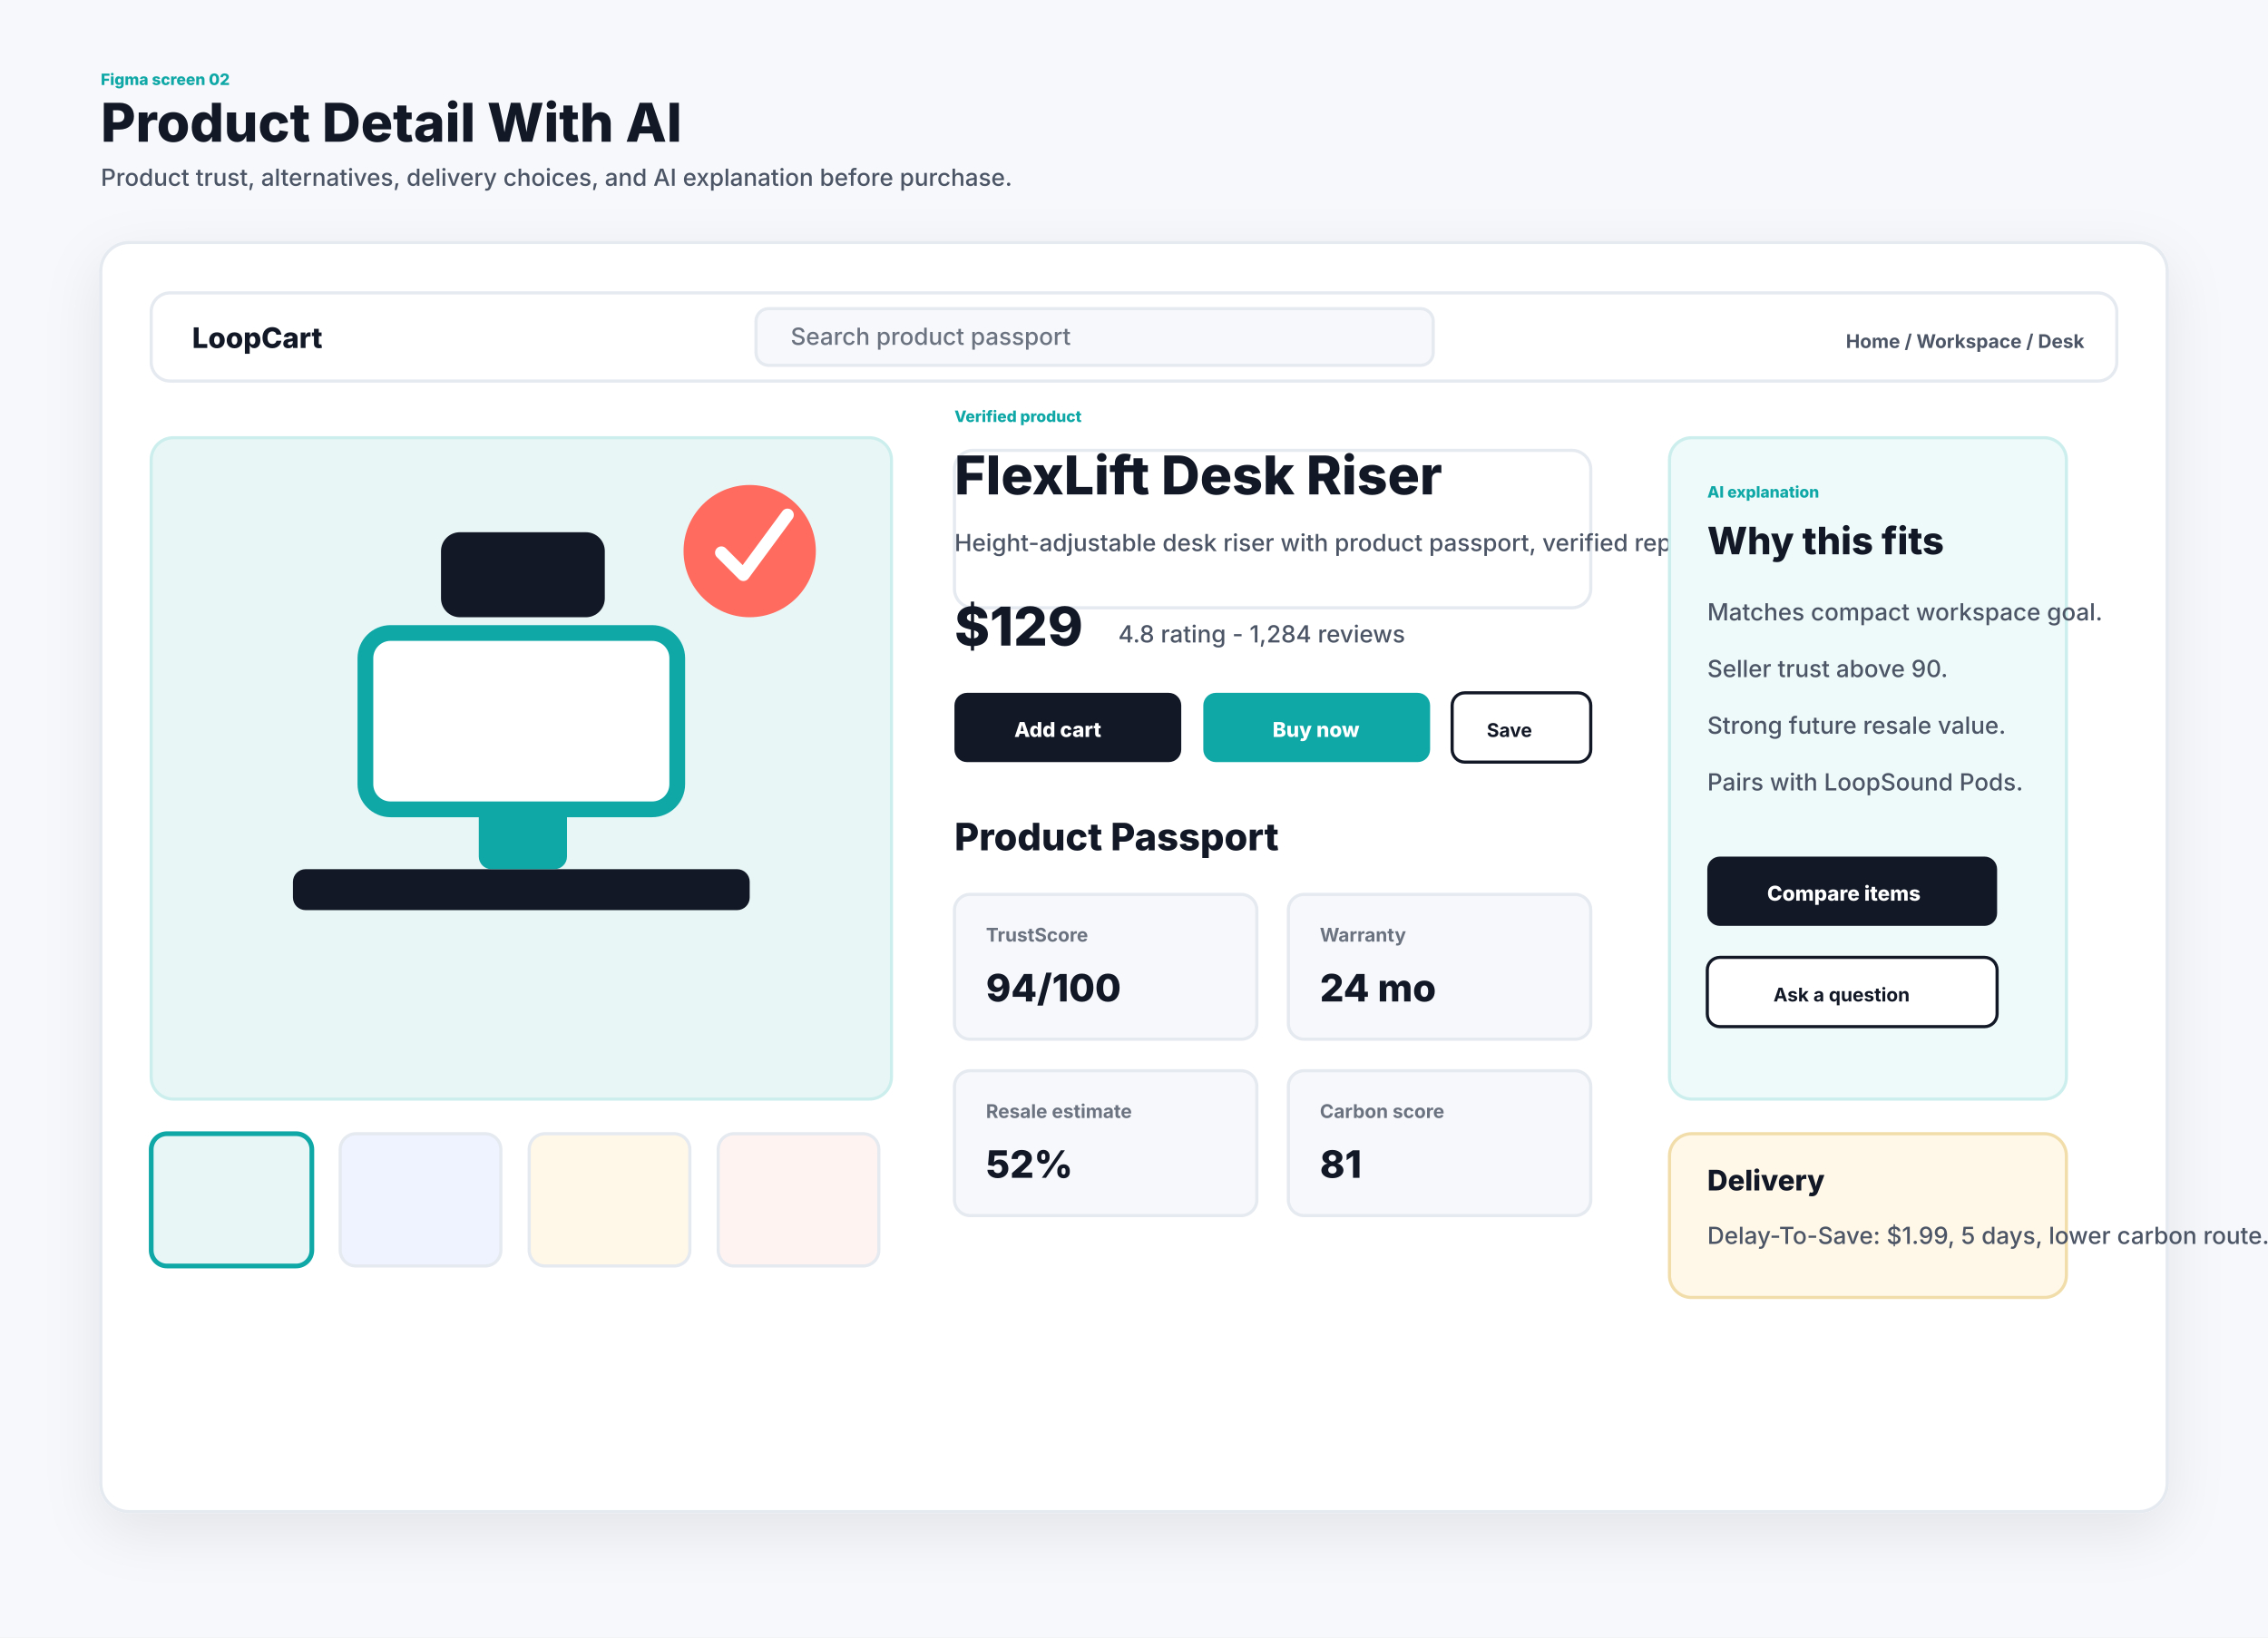
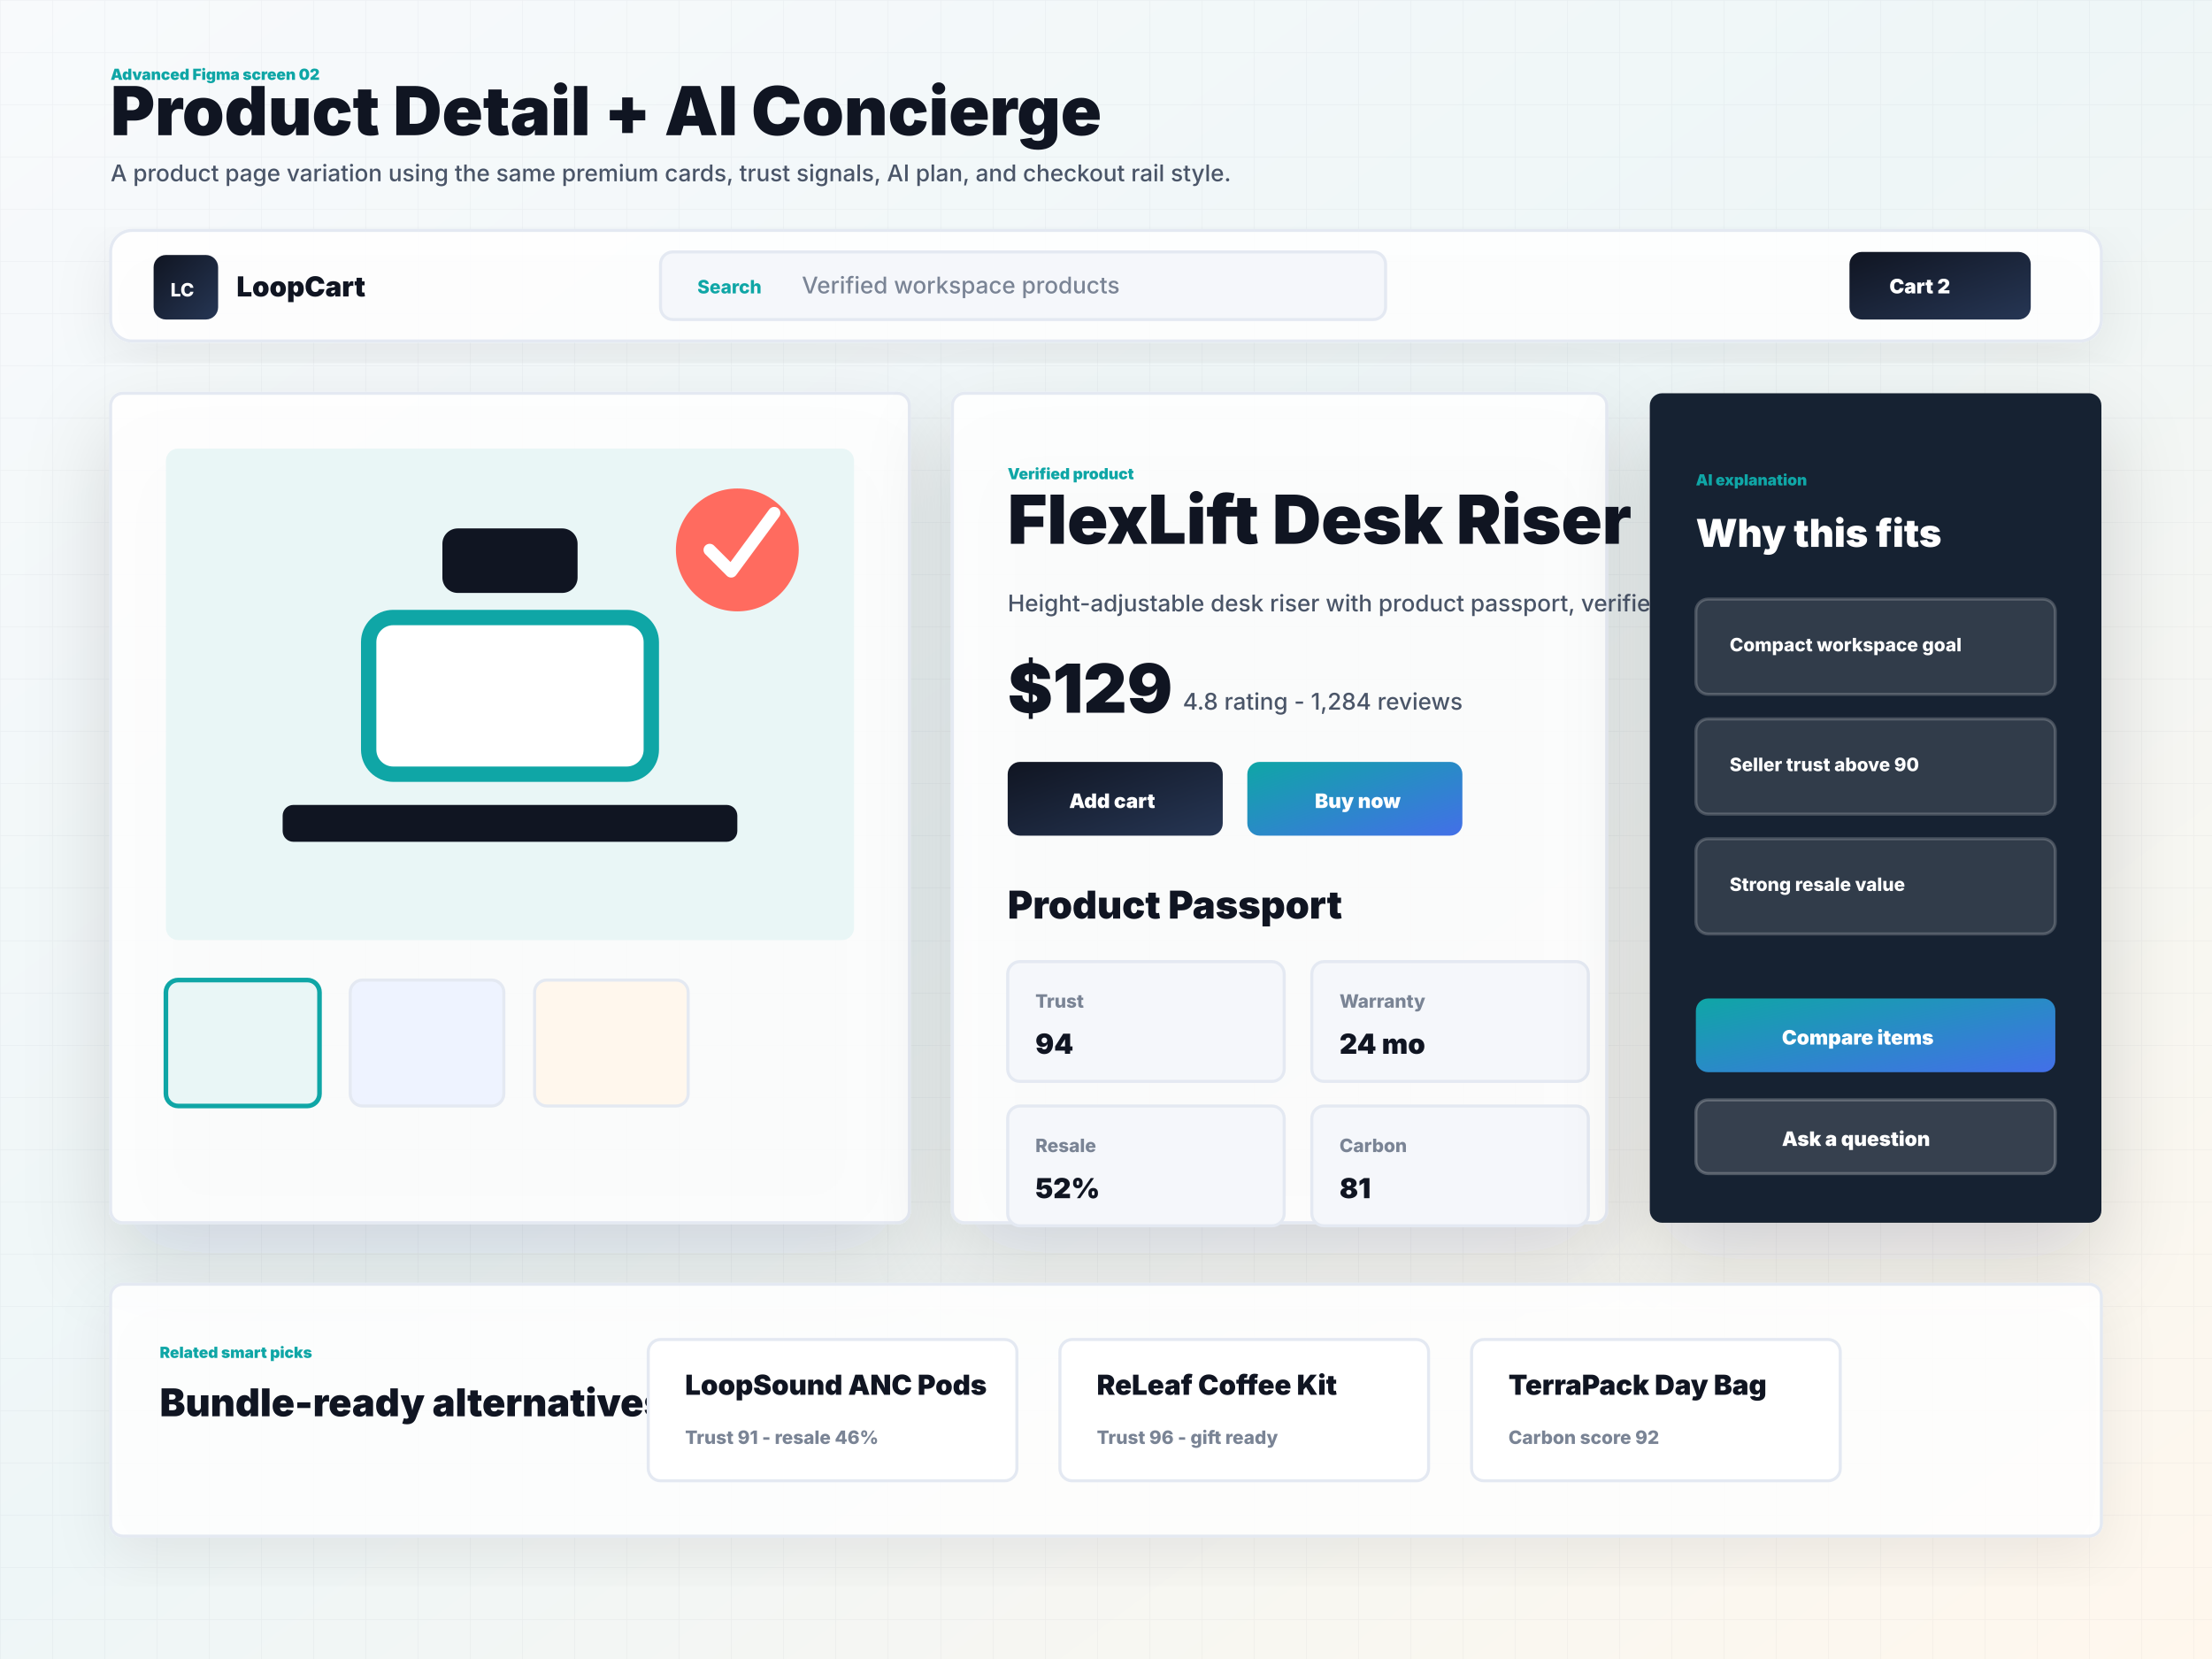
- <svg xmlns="http://www.w3.org/2000/svg" width="1440" height="1040" viewBox="0 0 1440 1040" role="img" aria-label="LoopCart product detail and AI panel mockup">
+ <svg xmlns="http://www.w3.org/2000/svg" width="1440" height="1080" viewBox="0 0 1440 1080" role="img" aria-label="LoopCart advanced product detail mockup">
  <defs>
-     <style>
-       .bg{fill:#f6f8fb}.surface{fill:#fff;stroke:#e5e9f0;stroke-width:2}.ink{fill:#121826}.slate{fill:#4b5565}.muted{fill:#6b7280}.teal{fill:#10a7a7}.coral{fill:#ff6b5f}.amber{fill:#f6b84b}.blue{fill:#4b7bec}.mint{fill:#dff7ef}.title{font:800 34px Inter,Arial,sans-serif}.h2{font:800 24px Inter,Arial,sans-serif}.h3{font:800 18px Inter,Arial,sans-serif}.body{font:500 15px Inter,Arial,sans-serif}.small{font:700 12px Inter,Arial,sans-serif}.micro{font:800 10px Inter,Arial,sans-serif}.buttonText{fill:#fff;font:800 13px Inter,Arial,sans-serif}.shadow{filter:url(#shadow)}
-     </style>
+     <linearGradient id="page" x1="0" y1="0" x2="1" y2="1">
+       <stop offset="0" stop-color="#f8fafc" />
+       <stop offset=".48" stop-color="#eef6f7" />
+       <stop offset="1" stop-color="#fff7ed" />
+     </linearGradient>
+     <linearGradient id="inkGrad" x1="0" y1="0" x2="1" y2="1">
+       <stop offset="0" stop-color="#101522" />
+       <stop offset="1" stop-color="#263654" />
+     </linearGradient>
+     <linearGradient id="cta" x1="0" y1="0" x2="1" y2="1">
+       <stop offset="0" stop-color="#0fa6a6" />
+       <stop offset="1" stop-color="#436fe8" />
+     </linearGradient>
    <filter id="shadow" x="-20%" y="-20%" width="140%" height="140%">
-       <feDropShadow dx="0" dy="12" stdDeviation="18" flood-color="#121826" flood-opacity=".08" />
+       <feDropShadow dx="0" dy="24" stdDeviation="28" flood-color="#101522" flood-opacity=".16" />
    </filter>
+     <filter id="soft" x="-20%" y="-20%" width="140%" height="140%">
+       <feDropShadow dx="0" dy="12" stdDeviation="18" flood-color="#101522" flood-opacity=".08" />
+     </filter>
+     <pattern id="grid" width="34" height="34" patternUnits="userSpaceOnUse">
+       <path d="M34 0H0V34" fill="none" stroke="#101522" stroke-opacity=".035" stroke-width="1" />
+     </pattern>
+     <style>.surface{fill:#fff;stroke:#e4e9f2;stroke-width:2}.glass{fill:#fff;fill-opacity:.86;stroke:#e4e9f2;stroke-width:2}.dark{fill:url(#inkGrad)}.ink{fill:#101522}.slate{fill:#4a5568}.muted{fill:#7a8495}.teal{fill:#0fa6a6}.coral{fill:#ff6b5f}.amber{fill:#f4b83f}.blue{fill:#436fe8}.mint{fill:#dff8ee}.rose{fill:#fff0ee}.title{font:900 44px Inter,Arial,sans-serif}.h2{font:900 25px Inter,Arial,sans-serif}.h3{font:850 18px Inter,Arial,sans-serif}.body{font:500 15px Inter,Arial,sans-serif}.small{font:800 12px Inter,Arial,sans-serif}.micro{font:900 10px Inter,Arial,sans-serif;text-transform:uppercase}.btn{fill:#fff;font:850 13px Inter,Arial,sans-serif}.chipText{font:850 12px Inter,Arial,sans-serif}</style>
  </defs>
-   <rect class="bg" width="1440" height="1040" />
-   <text x="64" y="54" class="micro teal">Figma screen 02</text>
-   <text x="64" y="90" class="title ink">Product Detail With AI</text>
-   <text x="64" y="118" class="body slate">Product trust, alternatives, delivery choices, and AI explanation before purchase.</text>
-   <rect x="64" y="154" width="1312" height="806" rx="18" class="surface shadow" />
-   <rect x="96" y="186" width="1248" height="56" rx="12" fill="#fff" stroke="#e5e9f0" stroke-width="2" />
-   <text x="122" y="221" class="h3 ink">LoopCart</text>
-   <rect x="480" y="196" width="430" height="36" rx="8" fill="#f6f8fb" stroke="#e5e9f0" stroke-width="2" />
-   <text x="502" y="219" class="body muted">Search product passport</text>
-   <text x="1172" y="221" class="small slate">Home / Workspace / Desk</text>
-   <rect x="96" y="278" width="470" height="420" rx="14" fill="#e9f6f6" stroke="#ccefed" stroke-width="2" />
-   <rect x="186" y="552" width="290" height="26" rx="8" class="ink" />
-   <rect x="232" y="402" width="198" height="112" rx="16" fill="#fff" stroke="#10a7a7" stroke-width="10" />
-   <rect x="280" y="338" width="104" height="54" rx="12" class="ink" />
-   <rect x="304" y="510" width="56" height="42" rx="8" class="teal" />
-   <circle cx="476" cy="350" r="42" class="coral" />
-   <path d="M458 351l14 14 28-38" fill="none" stroke="#fff" stroke-width="8" stroke-linecap="round" stroke-linejoin="round" />
-   <rect x="96" y="720" width="102" height="84" rx="10" fill="#e9f6f6" stroke="#10a7a7" stroke-width="3" />
-   <rect x="216" y="720" width="102" height="84" rx="10" fill="#eef3ff" stroke="#e5e9f0" stroke-width="2" />
-   <rect x="336" y="720" width="102" height="84" rx="10" fill="#fff7e7" stroke="#e5e9f0" stroke-width="2" />
-   <rect x="456" y="720" width="102" height="84" rx="10" fill="#fff3f1" stroke="#e5e9f0" stroke-width="2" />
-   <g transform="translate(606 286)">
-     <rect x="0" y="0" width="404" height="100" rx="12" fill="#fff" stroke="#e5e9f0" stroke-width="2" />
-     <text x="0" y="-18" class="micro teal">Verified product</text>
-     <text x="0" y="28" class="title ink">FlexLift Desk Riser</text>
-     <text x="0" y="64" class="body slate">Height-adjustable desk riser with product passport, verified repair parts, and resale eligibility.</text>
-     <text x="0" y="124" class="title ink">$129</text>
-     <text x="104" y="122" class="body slate">4.8 rating - 1,284 reviews</text>
-     <rect x="0" y="154" width="144" height="44" rx="8" fill="#121826" />
-     <text x="38" y="182" class="buttonText">Add cart</text>
-     <rect x="158" y="154" width="144" height="44" rx="8" fill="#10a7a7" />
-     <text x="202" y="182" class="buttonText">Buy now</text>
-     <rect x="316" y="154" width="88" height="44" rx="8" fill="#fff" stroke="#121826" stroke-width="2" />
-     <text x="338" y="182" class="small ink">Save</text>
+   <rect width="1440" height="1080" fill="url(#page)" />
+   <rect width="1440" height="1080" fill="url(#grid)" />
+   <text x="72" y="52" class="micro teal">Advanced Figma screen 02</text>
+   <text x="72" y="88" class="title ink">Product Detail + AI Concierge</text>
+   <text x="72" y="118" class="body slate">A product page variation using the same premium cards, trust signals, AI plan, and checkout rail style.</text>
+   <rect x="72" y="150" width="1296" height="72" rx="14" class="glass" filter="url(#soft)" />
+   <rect x="100" y="166" width="42" height="42" rx="8" fill="url(#inkGrad)" />
+   <text x="111" y="193" fill="#fff" class="small">LC</text>
+   <text x="154" y="193" class="h3 ink">LoopCart</text>
+   <rect x="430" y="164" width="472" height="44" rx="8" fill="#f5f7fb" stroke="#e4e9f2" stroke-width="2" />
+   <text x="454" y="191" class="small teal">Search</text>
+   <text x="522" y="191" class="body muted">Verified workspace products</text>
+   <rect x="1204" y="164" width="118" height="44" rx="8" fill="url(#inkGrad)" />
+   <text x="1230" y="191" class="btn">Cart 2</text>
+   <g filter="url(#shadow)">
+     <rect x="72" y="256" width="520" height="540" rx="8" class="glass" />
  </g>
-   <g transform="translate(606 540)">
-     <text x="0" y="0" class="h2 ink">Product Passport</text>
-     <rect x="0" y="28" width="192" height="92" rx="10" fill="#f6f8fb" stroke="#e5e9f0" stroke-width="2" />
-     <text x="20" y="58" class="small muted">TrustScore</text>
-     <text x="20" y="96" class="h2 ink">94/100</text>
-     <rect x="212" y="28" width="192" height="92" rx="10" fill="#f6f8fb" stroke="#e5e9f0" stroke-width="2" />
-     <text x="232" y="58" class="small muted">Warranty</text>
-     <text x="232" y="96" class="h2 ink">24 mo</text>
-     <rect x="0" y="140" width="192" height="92" rx="10" fill="#f6f8fb" stroke="#e5e9f0" stroke-width="2" />
-     <text x="20" y="170" class="small muted">Resale estimate</text>
-     <text x="20" y="208" class="h2 ink">52%</text>
-     <rect x="212" y="140" width="192" height="92" rx="10" fill="#f6f8fb" stroke="#e5e9f0" stroke-width="2" />
-     <text x="232" y="170" class="small muted">Carbon score</text>
-     <text x="232" y="208" class="h2 ink">81</text>
+   <rect x="108" y="292" width="448" height="320" rx="8" fill="#e9f6f6" />
+   <rect x="184" y="524" width="296" height="24" rx="7" fill="#101522" />
+   <rect x="240" y="402" width="184" height="102" rx="16" fill="#fff" stroke="#0fa6a6" stroke-width="10" />
+   <rect x="288" y="344" width="88" height="42" rx="10" fill="#101522" />
+   <circle cx="480" cy="358" r="40" fill="#ff6b5f" />
+   <path d="M462 358l14 14 28-38" fill="none" stroke="#fff" stroke-width="8" stroke-linecap="round" stroke-linejoin="round" />
+   <rect x="108" y="638" width="100" height="82" rx="8" fill="#e9f6f6" stroke="#0fa6a6" stroke-width="3" />
+   <rect x="228" y="638" width="100" height="82" rx="8" fill="#eef3ff" stroke="#e4e9f2" stroke-width="2" />
+   <rect x="348" y="638" width="100" height="82" rx="8" fill="#fff7ed" stroke="#e4e9f2" stroke-width="2" />
+   <g filter="url(#shadow)">
+     <rect x="620" y="256" width="426" height="540" rx="8" class="glass" />
  </g>
-   <rect x="1060" y="278" width="252" height="420" rx="14" fill="#eefafa" stroke="#ccefed" stroke-width="2" />
-   <text x="1084" y="316" class="micro teal">AI explanation</text>
-   <text x="1084" y="352" class="h2 ink">Why this fits</text>
-   <text x="1084" y="394" class="body slate">Matches compact workspace goal.</text>
-   <text x="1084" y="430" class="body slate">Seller trust above 90.</text>
-   <text x="1084" y="466" class="body slate">Strong future resale value.</text>
-   <text x="1084" y="502" class="body slate">Pairs with LoopSound Pods.</text>
-   <rect x="1084" y="544" width="184" height="44" rx="8" fill="#121826" />
-   <text x="1122" y="572" class="buttonText">Compare items</text>
-   <rect x="1084" y="608" width="184" height="44" rx="8" fill="#fff" stroke="#121826" stroke-width="2" />
-   <text x="1126" y="636" class="small ink">Ask a question</text>
-   <rect x="1060" y="720" width="252" height="104" rx="14" fill="#fff7e7" stroke="#f1dda9" stroke-width="2" />
-   <text x="1084" y="756" class="h3 ink">Delivery</text>
-   <text x="1084" y="790" class="body slate">Delay-To-Save: $1.99, 5 days, lower carbon route.</text>
+   <text x="656" y="312" class="micro teal">Verified product</text>
+   <text x="656" y="354" class="title ink">FlexLift Desk Riser</text>
+   <text x="656" y="398" class="body slate">Height-adjustable desk riser with product passport, verified repair parts, and resale eligibility.</text>
+   <text x="656" y="464" class="title ink">$129</text>
+   <text x="770" y="462" class="body slate">4.8 rating - 1,284 reviews</text>
+   <rect x="656" y="496" width="140" height="48" rx="8" fill="url(#inkGrad)" />
+   <text x="696" y="526" class="btn">Add cart</text>
+   <rect x="812" y="496" width="140" height="48" rx="8" fill="url(#cta)" />
+   <text x="856" y="526" class="btn">Buy now</text>
+   <text x="656" y="598" class="h2 ink">Product Passport</text>
+   <g transform="translate(656 626)">
+     <rect width="180" height="78" rx="8" fill="#f5f7fb" stroke="#e4e9f2" stroke-width="2" />
+     <text x="18" y="30" class="small muted">Trust</text>
+     <text x="18" y="60" class="h3 ink">94</text>
+     <rect x="198" width="180" height="78" rx="8" fill="#f5f7fb" stroke="#e4e9f2" stroke-width="2" />
+     <text x="216" y="30" class="small muted">Warranty</text>
+     <text x="216" y="60" class="h3 ink">24 mo</text>
+     <rect y="94" width="180" height="78" rx="8" fill="#f5f7fb" stroke="#e4e9f2" stroke-width="2" />
+     <text x="18" y="124" class="small muted">Resale</text>
+     <text x="18" y="154" class="h3 ink">52%</text>
+     <rect x="198" y="94" width="180" height="78" rx="8" fill="#f5f7fb" stroke="#e4e9f2" stroke-width="2" />
+     <text x="216" y="124" class="small muted">Carbon</text>
+     <text x="216" y="154" class="h3 ink">81</text>
+   </g>
+   <g filter="url(#shadow)">
+     <rect x="1074" y="256" width="294" height="540" rx="8" fill="#172033" />
+   </g>
+   <path d="M1074 256h294v540h-294z" fill="url(#grid)" opacity=".24" />
+   <text x="1104" y="316" class="micro teal">AI explanation</text>
+   <text x="1104" y="356" class="h2" fill="#fff">Why this fits</text>
+   <g fill="#fff" fill-opacity=".12" stroke="#fff" stroke-opacity=".20" stroke-width="2">
+     <rect x="1104" y="390" width="234" height="62" rx="8" />
+     <rect x="1104" y="468" width="234" height="62" rx="8" />
+     <rect x="1104" y="546" width="234" height="62" rx="8" />
+   </g>
+   <text x="1126" y="424" class="small" fill="#fff">Compact workspace goal</text>
+   <text x="1126" y="502" class="small" fill="#fff">Seller trust above 90</text>
+   <text x="1126" y="580" class="small" fill="#fff">Strong resale value</text>
+   <rect x="1104" y="650" width="234" height="48" rx="8" fill="url(#cta)" />
+   <text x="1160" y="680" class="btn">Compare items</text>
+   <rect x="1104" y="716" width="234" height="48" rx="8" fill="#fff" fill-opacity=".14" stroke="#fff" stroke-opacity=".24" stroke-width="2" />
+   <text x="1160" y="746" class="btn">Ask a question</text>
+   <g transform="translate(72 836)">
+     <rect width="1296" height="164" rx="8" class="glass" filter="url(#soft)" />
+     <text x="32" y="48" class="micro teal">Related smart picks</text>
+     <text x="32" y="86" class="h2 ink">Bundle-ready alternatives</text>
+     <rect x="350" y="36" width="240" height="92" rx="8" class="surface" />
+     <text x="374" y="72" class="h3 ink">LoopSound ANC Pods</text>
+     <text x="374" y="104" class="small muted">Trust 91 - resale 46%</text>
+     <rect x="618" y="36" width="240" height="92" rx="8" class="surface" />
+     <text x="642" y="72" class="h3 ink">ReLeaf Coffee Kit</text>
+     <text x="642" y="104" class="small muted">Trust 96 - gift ready</text>
+     <rect x="886" y="36" width="240" height="92" rx="8" class="surface" />
+     <text x="910" y="72" class="h3 ink">TerraPack Day Bag</text>
+     <text x="910" y="104" class="small muted">Carbon score 92</text>
+   </g>
</svg>
